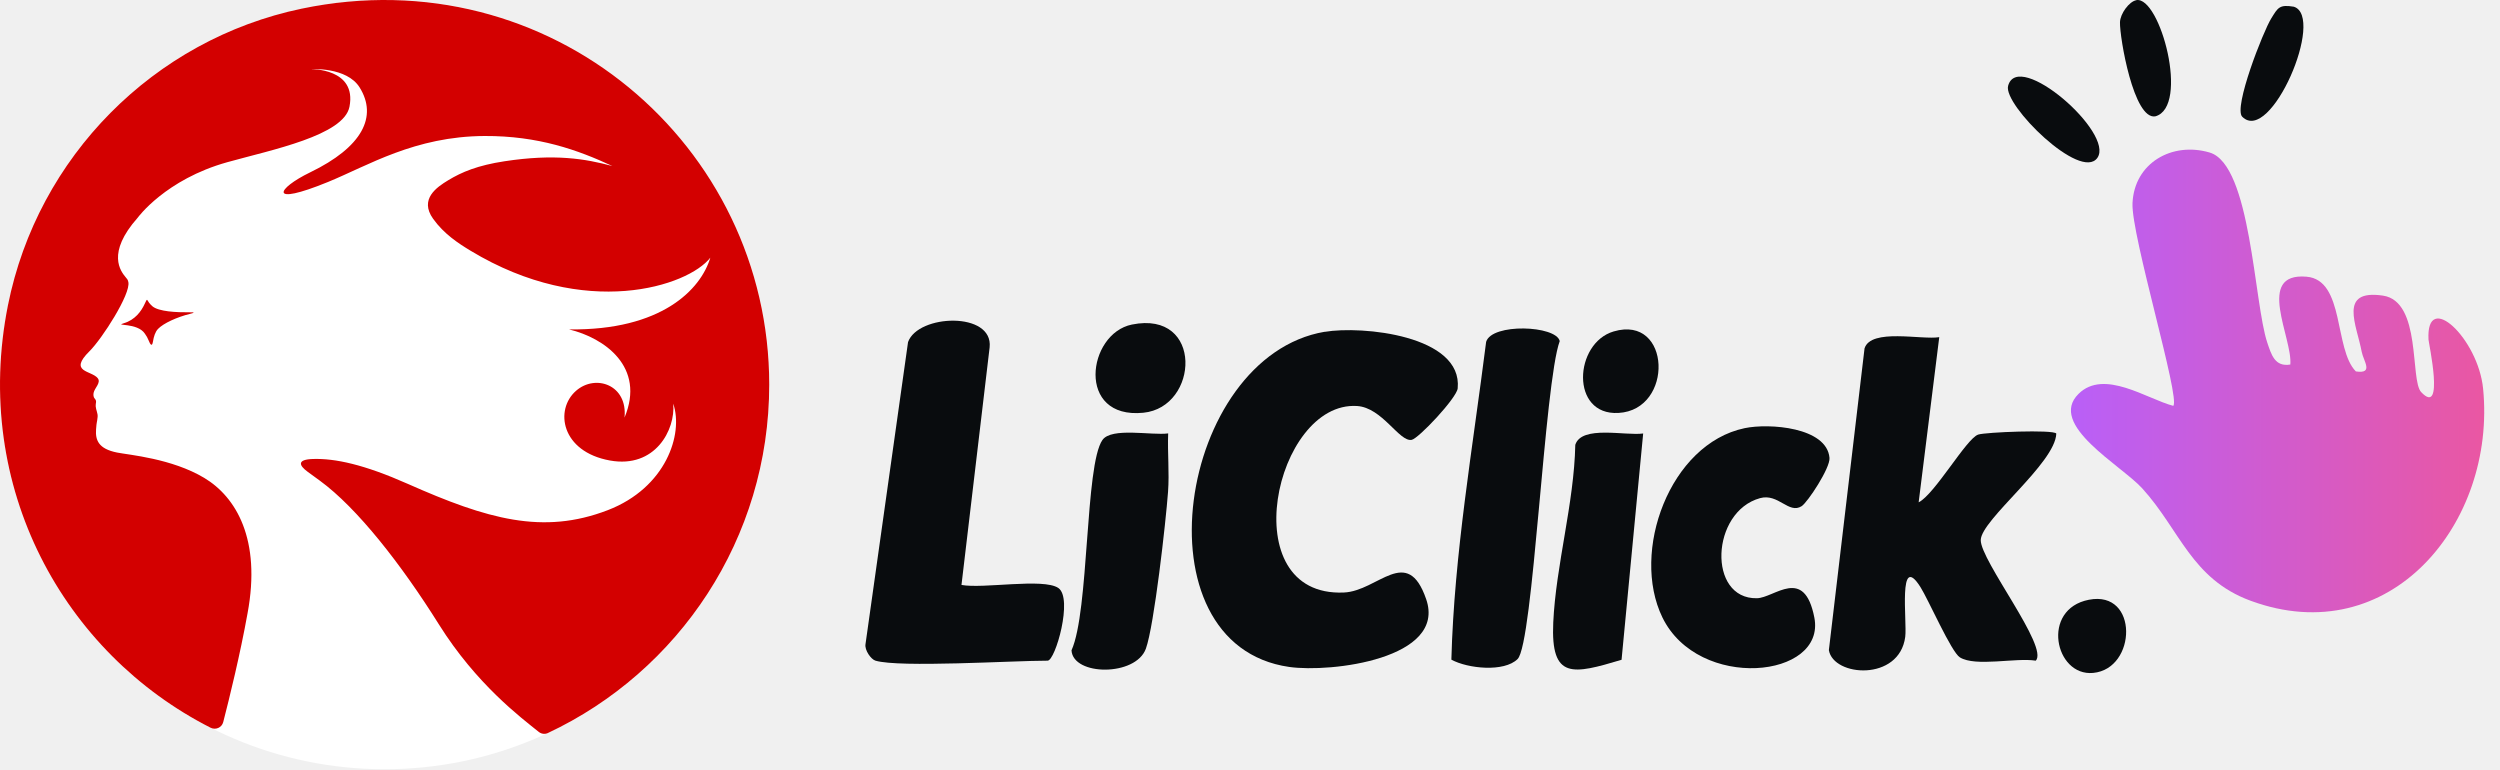
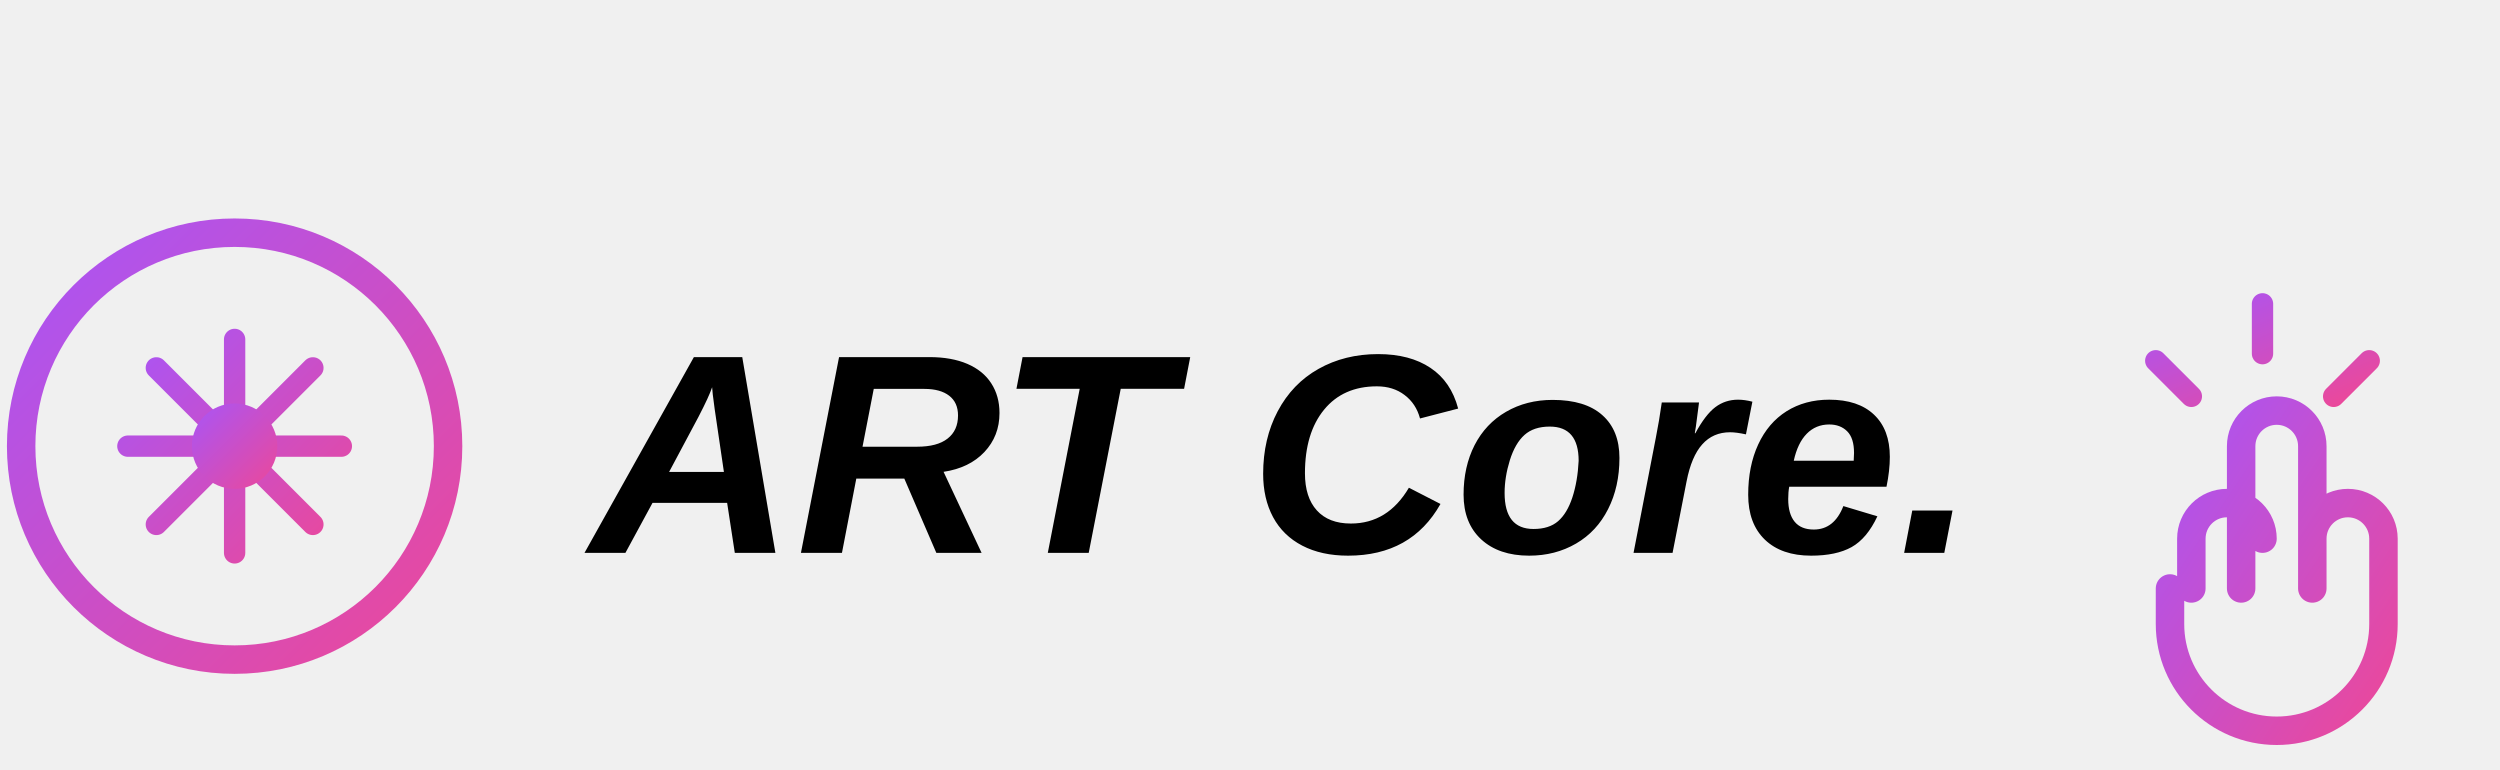
<svg xmlns="http://www.w3.org/2000/svg" width="130" height="40" viewBox="0 0 130 40" fill="none">
-   <path d="M68.883 17.256C70.812 16.926 76.065 17.438 75.8 20.195C75.753 20.693 73.759 22.812 73.405 22.873C72.76 22.988 71.879 21.19 70.562 21.112C66.287 20.854 64.085 31.058 69.882 30.811C71.661 30.735 73.175 28.301 74.16 31.154C75.234 34.258 69.201 34.992 67.039 34.681C58.958 33.521 61.267 18.548 68.883 17.252V17.256Z" fill="#090C0E" />
-   <path d="M100.841 17.532L99.77 26.121C100.615 25.695 102.258 22.794 102.867 22.598C103.25 22.472 106.769 22.329 106.927 22.544C106.884 24.083 103.025 27.019 102.999 28.079C102.974 29.139 106.562 33.668 105.857 34.355C104.829 34.187 102.731 34.688 101.915 34.184C101.467 33.908 100.286 31.194 99.859 30.521C98.682 28.67 99.176 32.332 99.072 33.12C98.764 35.444 95.334 35.197 95.101 33.807L96.956 18.115C97.293 17.055 99.928 17.686 100.844 17.532H100.841Z" fill="#090C0E" />
-   <path d="M45.525 34.355C45.292 34.287 44.952 33.807 45.006 33.496L47.218 17.789C47.734 16.332 51.658 16.185 51.461 18.061L49.997 30.417C51.117 30.628 54.25 30.048 55.031 30.574C55.811 31.101 54.88 34.355 54.476 34.355C52.625 34.355 46.785 34.727 45.525 34.355Z" fill="#090C0E" />
-   <path d="M90.719 22.265C91.99 21.997 94.998 22.211 95.134 23.812C95.177 24.331 93.995 26.125 93.684 26.322C93.014 26.748 92.474 25.641 91.525 25.903C88.958 26.608 88.786 31.162 91.36 31.108C92.273 31.09 93.82 29.415 94.346 32.114C94.965 35.283 88.317 35.953 86.444 32.104C84.787 28.692 86.824 23.085 90.719 22.265Z" fill="#090C0E" />
-   <path d="M78.915 34.27C78.213 34.965 76.323 34.768 75.471 34.302C75.618 28.788 76.588 23.261 77.279 17.776C77.576 16.791 80.916 16.92 81.106 17.736C80.308 19.902 79.731 33.461 78.915 34.27Z" fill="#090C0E" />
-   <path d="M60.745 22.537C60.705 23.543 60.813 24.57 60.738 25.577C60.623 27.134 60.018 32.533 59.585 33.733C59.058 35.182 55.8 35.157 55.718 33.818C56.642 31.781 56.416 24.184 57.326 22.881C57.798 22.204 59.893 22.655 60.745 22.537Z" fill="#090C0E" />
-   <path d="M85.445 22.541L84.321 34.309C81.793 35.064 80.633 35.358 80.769 32.376C80.906 29.393 81.854 26.164 81.915 23.131C82.241 22.097 84.525 22.673 85.445 22.541Z" fill="#090C0E" />
-   <path d="M58.858 16.877C62.589 16.118 62.352 21.177 59.452 21.463C55.944 21.811 56.534 17.349 58.858 16.877Z" fill="#090C0E" />
-   <path d="M83.913 17.234C86.906 16.353 87.053 21.316 84.16 21.473C81.643 21.613 81.847 17.839 83.913 17.234Z" fill="#090C0E" />
-   <path d="M108.624 31.187C111.22 30.682 111.116 34.781 108.842 34.992C106.852 35.179 106.111 31.674 108.624 31.187Z" fill="#090C0E" />
-   <path d="M119.096 18.96C119.229 17.592 117.253 14.162 119.938 14.388C121.939 14.556 121.359 18.154 122.505 19.314C123.454 19.454 122.899 18.777 122.809 18.294C122.551 16.901 121.57 15.028 123.912 15.372C125.935 15.669 125.308 19.765 125.903 20.392C127.131 21.688 126.289 17.828 126.282 17.657C126.15 15.046 128.864 17.592 129.121 20.209C129.812 27.173 124.288 33.918 117.023 31.236C113.952 30.102 113.361 27.56 111.402 25.401C110.307 24.191 106.451 22.089 108.087 20.478C109.415 19.171 111.639 20.746 113.01 21.104C113.397 20.732 110.819 12.243 110.89 10.571C110.98 8.469 112.953 7.356 114.904 7.932C117.059 8.573 117.202 15.759 117.901 17.825C118.105 18.423 118.287 19.092 119.093 18.956L119.096 18.96Z" fill="url(#paint0_linear_103_16586)" fill-opacity="0.64" />
-   <path d="M111.088 0.006C112.326 -0.212 113.873 5.559 112.076 6.05C110.952 6.243 110.221 1.961 110.239 1.159C110.25 0.711 110.719 0.074 111.091 0.01L111.088 0.006Z" fill="#090C0E" />
-   <path d="M116.597 6.071C116.128 5.605 117.682 1.638 118.105 0.958C118.452 0.396 118.527 0.224 119.279 0.349C120.933 0.872 118.072 7.535 116.601 6.074L116.597 6.071Z" fill="#090C0E" />
-   <path d="M109.064 8.208C108.194 9.444 104.159 5.455 104.421 4.467C104.933 2.537 109.97 6.92 109.064 8.208Z" fill="#090C0E" />
-   <circle cx="20" cy="20" r="20" fill="white" />
-   <path fill-rule="evenodd" clip-rule="evenodd" d="M9.837 16.239C9.197 16.247 8.243 16.206 7.919 15.921C7.85 15.86 7.798 15.8 7.755 15.747C7.627 15.589 7.675 15.469 7.52 15.808C7.344 16.19 7.02 16.636 6.438 16.808C5.899 16.967 7.142 16.759 7.533 17.35C7.637 17.508 7.662 17.539 7.719 17.681C7.822 17.943 7.909 18.043 7.956 17.753C7.995 17.508 8.071 17.256 8.217 17.104C8.495 16.813 9.198 16.488 9.893 16.318C10.083 16.271 10.193 16.235 9.837 16.239Z" fill="#D30000" />
-   <path fill-rule="evenodd" clip-rule="evenodd" d="M4.868 20.426C4.919 20.171 5.268 19.899 5.081 19.665C4.756 19.258 3.542 19.362 4.652 18.265C5.309 17.615 6.807 15.282 6.674 14.667C6.645 14.531 6.607 14.504 6.542 14.426C6.281 14.11 5.517 13.173 7.16 11.321C7.16 11.321 8.6 9.333 11.824 8.433C14.13 7.789 17.883 7.046 18.173 5.549C18.562 3.543 16.162 3.596 16.162 3.596C16.162 3.596 18.028 3.47 18.7 4.546C19.646 6.061 18.846 7.648 16.127 8.963C14.389 9.805 13.89 10.758 17.053 9.464C19.131 8.615 21.564 7.088 25.201 7.072C27.985 7.06 30.045 7.796 31.844 8.634C30.432 8.256 28.859 7.985 26.232 8.386C24.843 8.598 24.017 8.942 23.302 9.376C22.718 9.729 21.791 10.353 22.52 11.374C23.082 12.164 23.839 12.657 24.468 13.037C30.445 16.65 35.786 14.879 36.937 13.399C36.445 15.05 34.4 17.192 29.594 17.129C29.593 17.129 29.593 17.13 29.594 17.13C31.43 17.573 33.578 19.08 32.475 21.715C32.646 20.014 30.97 19.434 29.956 20.32C28.828 21.305 29.179 23.492 31.722 23.947C34.064 24.367 35.132 22.355 35.008 20.993L35.009 20.993C35.55 22.573 34.63 25.364 31.603 26.529C28.23 27.827 25.333 26.992 21.214 25.165C18.911 24.143 17.42 23.834 16.282 23.867C15.421 23.892 15.551 24.206 15.999 24.533L16.634 24.996C18.575 26.413 20.87 29.351 22.823 32.469C24.77 35.577 27.087 37.313 28.018 38.06C28.151 38.167 28.334 38.191 28.489 38.118C35.29 34.925 40 28.013 40 20.002C40 7.549 28.622 -2.245 15.695 0.449C7.997 2.054 1.956 8.16 0.414 15.871C-1.481 25.348 3.325 33.965 10.948 37.841C11.213 37.976 11.534 37.836 11.608 37.548C11.935 36.279 12.493 34.005 12.872 31.894C13.592 28.039 12.271 25.84 10.621 24.851C8.93 23.838 6.71 23.657 6.091 23.533C5.115 23.339 4.957 22.884 4.995 22.332C5.025 21.894 5.047 21.986 5.076 21.677C5.093 21.488 4.992 21.33 4.976 21.123C4.964 20.968 5.052 20.861 4.928 20.731C4.856 20.656 4.847 20.53 4.868 20.426Z" fill="#D30000" />
  <defs>
-     <linearGradient id="paint0_linear_103_16586" x1="107.688" y1="19.81" x2="129.18" y2="19.81" gradientUnits="userSpaceOnUse">
-       <stop stop-color="#990DFB" />
-       <stop offset="1" stop-color="#E50076" />
+     <linearGradient id="purpleGradient" x1="0%" y1="0%" x2="100%" y2="100%">
+       <stop offset="0%" stop-color="#A855F7" />
+       <stop offset="100%" stop-color="#EC4899" />
    </linearGradient>
  </defs>
+   <g transform="translate(-10, 1) scale(0.37)">
+     <g transform="translate(20, 20)">
+       <path d="M40 10C23.431 10 10 23.431 10 40C10 56.569 23.431 70 40 70C56.569 70 70 56.569 70 40C70 23.431 56.569 10 40 10Z" stroke="url(#purpleGradient)" stroke-width="4" stroke-linecap="round" />
+       <path d="M40 25V55M25 40H55M29 29L51 51M51 29L29 51" stroke="url(#purpleGradient)" stroke-width="3" stroke-linecap="round" />
+       <circle cx="40" cy="40" r="6" fill="url(#purpleGradient)" />
+     </g>
+     <text x="110" y="75" font-family="Arial Black, Arial, Helvetica, sans-serif" font-weight="900" font-style="italic" font-size="40" fill="#000000">ART Core.</text>
+     <g transform="translate(320, 35)">
+       <path d="M22 45L22 25C22 22.239 24.239 20 27 20C29.761 20 32 22.239 32 25L32 40M15 45V38C15 35.239 17.239 33 20 33C22.761 33 25 35.239 25 38M32 45V38C32 35.239 34.239 33 37 33C39.761 33 42 35.239 42 38V50C42 58.284 35.284 65 27 65C18.716 65 12 58.284 12 50V45" stroke="url(#purpleGradient)" stroke-width="4" stroke-linecap="round" stroke-linejoin="round" />
+       <path d="M25 12V5M15 18L10 13M35 18L40 13" stroke="url(#purpleGradient)" stroke-width="3" stroke-linecap="round" />
+     </g>
+   </g>
</svg>
